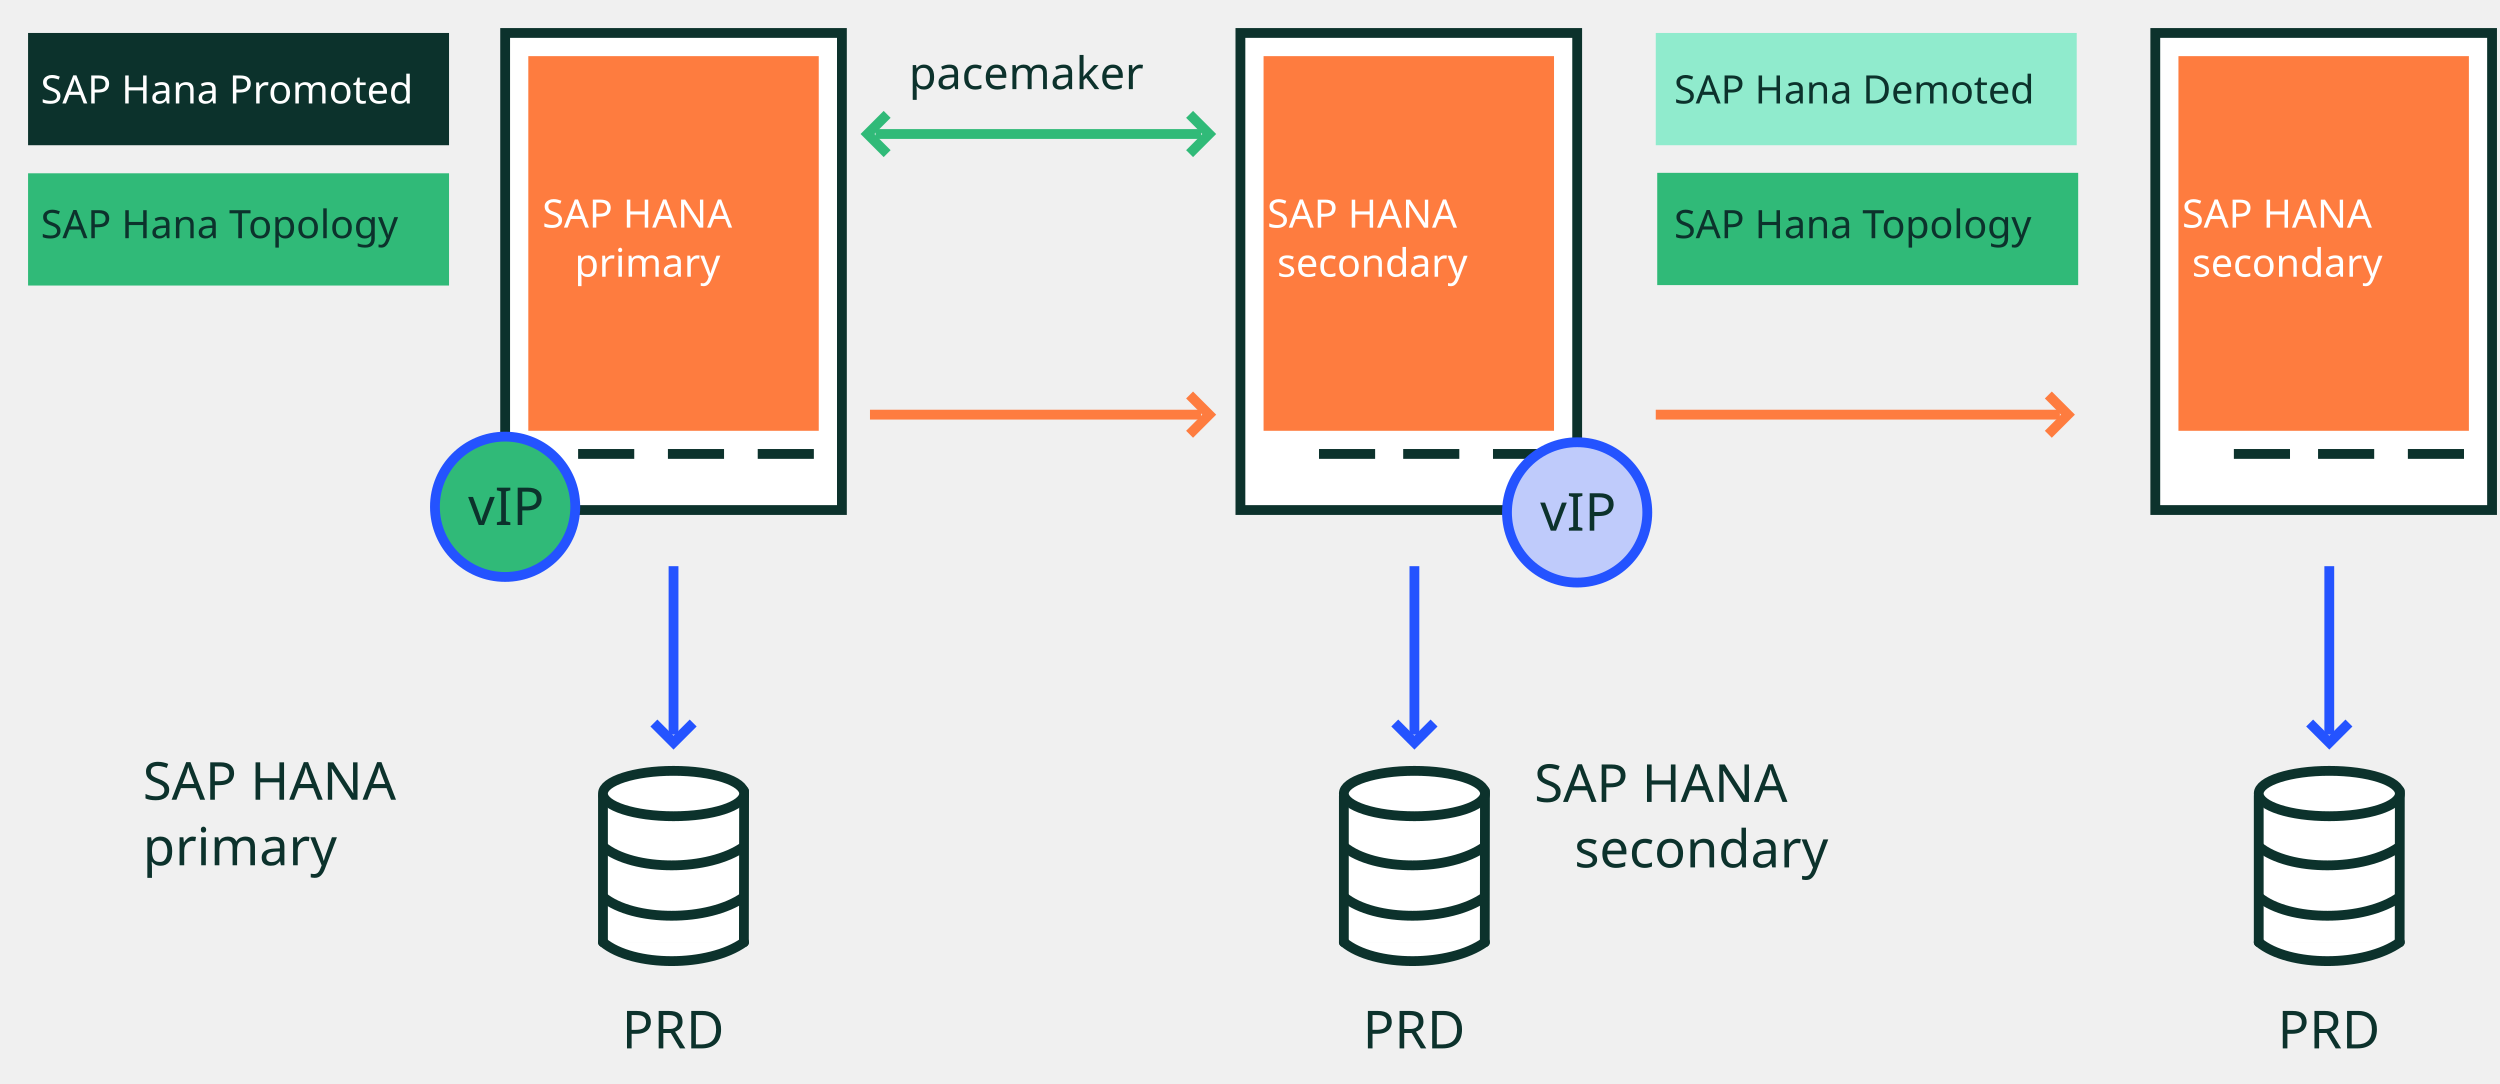
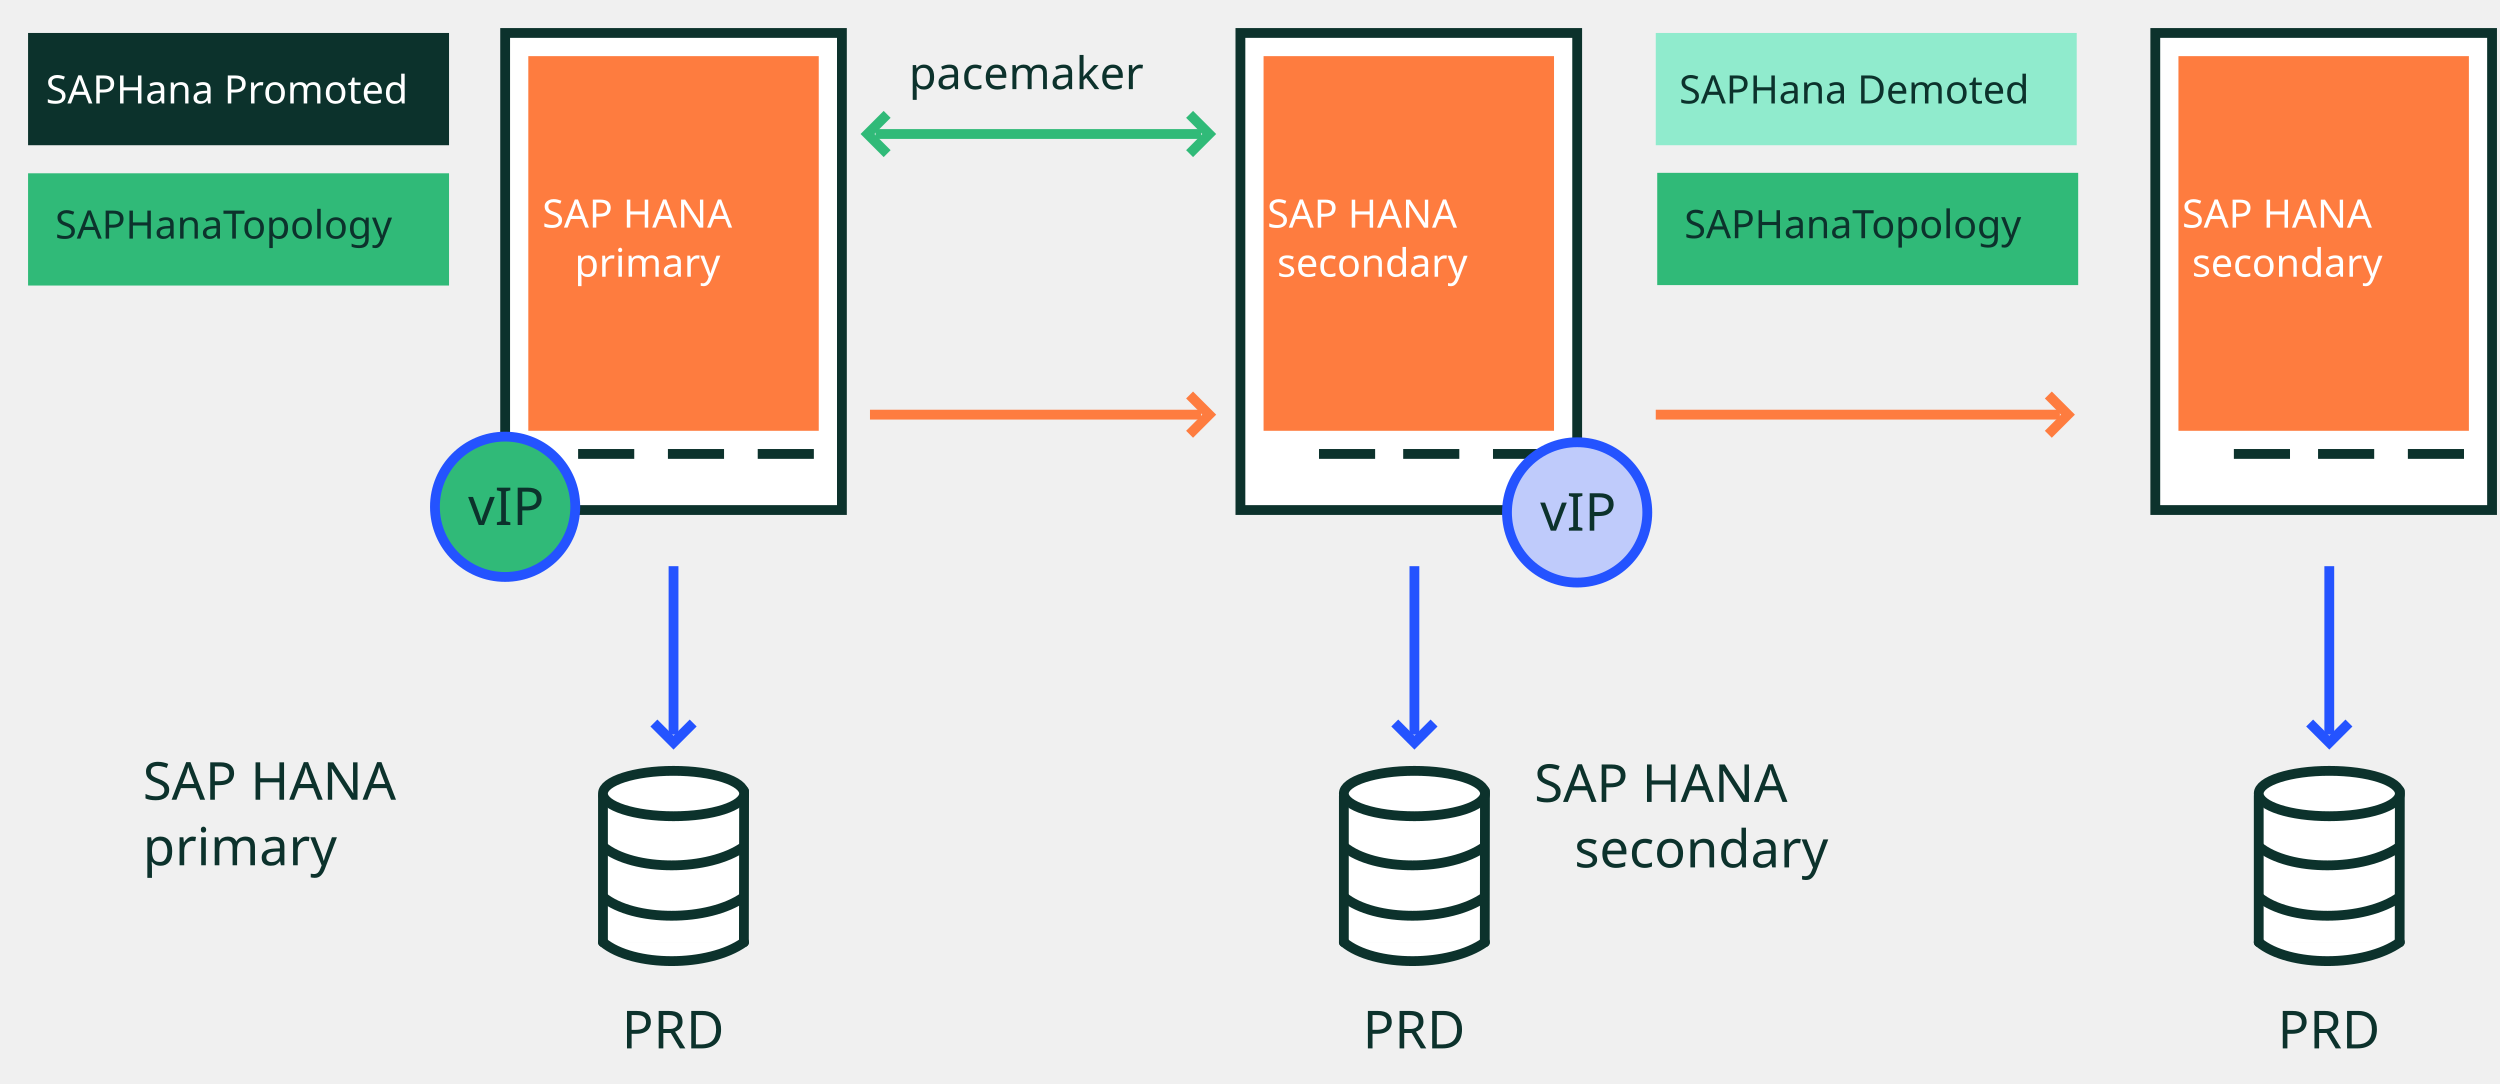
<svg xmlns="http://www.w3.org/2000/svg" width="890.832" height="385.929" viewBox="0 0 235.699 102.11" version="1.1" id="svg8">
  <defs id="defs2">
    <marker style="overflow:visible" id="DotL" refX="0" refY="0" orient="auto">
      <path transform="matrix(0.8,0,0,0.8,5.92,0.8)" style="fill:#0c322c;fill-opacity:1;fill-rule:evenodd;stroke:#0c322c;stroke-width:1pt;stroke-opacity:1" d="m -2.5,-1 c 0,2.76 -2.24,5 -5,5 -2.76,0 -5,-2.24 -5,-5 0,-2.76 2.24,-5 5,-5 2.76,0 5,2.24 5,5 z" id="path965" />
    </marker>
    <marker markerWidth="7.121" markerHeight="11.414" refX="3.561" refY="5.707" orient="auto" id="marker840">
      <path style="fill:none;stroke:#0c322c;stroke-width:2;stroke-linecap:butt;stroke-linejoin:miter;stroke-miterlimit:4;stroke-dasharray:none;stroke-opacity:1" d="M 0.707,0.707 5.707,5.707 l -5,5" id="path838" />
    </marker>
    <marker markerWidth="3.061" markerHeight="4.707" refX="1.53" refY="2.354" orient="auto" id="marker868">
      <path style="fill:none;stroke:#000000;stroke-width:1px;stroke-linecap:butt;stroke-linejoin:miter;stroke-opacity:1" d="M 2.707,0.354 0.707,2.354 2.707,4.354" id="path851-3" />
    </marker>
    <marker markerWidth="3.061" markerHeight="4.707" refX="1.53" refY="2.354" orient="auto" id="marker883">
      <path style="fill:none;stroke:#000000;stroke-width:1px;stroke-linecap:butt;stroke-linejoin:miter;stroke-opacity:1" d="M 0.354,0.354 2.354,2.354 0.354,4.354" id="path851" />
    </marker>
    <marker markerWidth="3.061" markerHeight="4.707" refX="1.53" refY="2.354" orient="auto" id="marker8684506">
      <path style="fill:#0c322c;stroke:#000000;stroke-width:1px;stroke-linecap:butt;stroke-linejoin:miter;stroke-opacity:1" d="M 2.707,0.354 0.707,2.354 2.707,4.354" id="path1208" />
    </marker>
    <marker markerWidth="3.061" markerHeight="4.707" refX="1.53" refY="2.354" orient="auto" id="marker8839976">
      <path style="fill:#0c322c;stroke:#000000;stroke-width:1px;stroke-linecap:butt;stroke-linejoin:miter;stroke-opacity:1" d="M 0.354,0.354 2.354,2.354 0.354,4.354" id="path1211" />
    </marker>
    <marker markerWidth="3.061" markerHeight="4.707" refX="1.53" refY="2.354" orient="auto" id="marker86845062245">
      <path style="fill:#ffffff;stroke:#000000;stroke-width:1px;stroke-linecap:butt;stroke-linejoin:miter;stroke-opacity:1" d="M 2.707,0.354 0.707,2.354 2.707,4.354" id="path1299" />
    </marker>
    <marker markerWidth="3.061" markerHeight="4.707" refX="1.53" refY="2.354" orient="auto" id="marker88399767239">
      <path style="fill:#ffffff;stroke:#000000;stroke-width:1px;stroke-linecap:butt;stroke-linejoin:miter;stroke-opacity:1" d="M 0.354,0.354 2.354,2.354 0.354,4.354" id="path1302" />
    </marker>
    <marker markerWidth="3.061" markerHeight="4.707" refX="1.53" refY="2.354" orient="auto" id="marker868450622454738">
      <path style="fill:#ffffff;stroke:#0c322c;stroke-width:1px;stroke-linecap:butt;stroke-linejoin:miter;stroke-opacity:1" d="M 2.707,0.354 0.707,2.354 2.707,4.354" id="path1414" />
    </marker>
    <marker markerWidth="3.061" markerHeight="4.707" refX="1.53" refY="2.354" orient="auto" id="marker883997672393450">
      <path style="fill:#ffffff;stroke:#0c322c;stroke-width:1px;stroke-linecap:butt;stroke-linejoin:miter;stroke-opacity:1" d="M 0.354,0.354 2.354,2.354 0.354,4.354" id="path1417" />
    </marker>
    <marker markerWidth="3.061" markerHeight="4.707" refX="1.53" refY="2.354" orient="auto" id="marker8684112">
      <path style="fill:#ffffff;fill-opacity:0;stroke:#0c322c;stroke-width:1px;stroke-linecap:butt;stroke-linejoin:miter;stroke-opacity:1" d="M 2.707,0.354 0.707,2.354 2.707,4.354" id="path2096" />
    </marker>
    <marker markerWidth="3.061" markerHeight="4.707" refX="1.53" refY="2.354" orient="auto" id="marker8834579">
      <path style="fill:#ffffff;fill-opacity:0;stroke:#0c322c;stroke-width:1px;stroke-linecap:butt;stroke-linejoin:miter;stroke-opacity:1" d="M 0.354,0.354 2.354,2.354 0.354,4.354" id="path2099" />
    </marker>
    <marker markerWidth="3.061" markerHeight="4.707" refX="1.53" refY="2.354" orient="auto" id="marker8836481">
      <path style="fill:#ffffff;fill-opacity:0;stroke:#0c322c;stroke-width:1px;stroke-linecap:butt;stroke-linejoin:miter;stroke-opacity:1" d="M 0.354,0.354 2.354,2.354 0.354,4.354" id="path2261" />
    </marker>
    <marker markerWidth="3.061" markerHeight="4.707" refX="1.53" refY="2.354" orient="auto" id="marker8836481-7">
      <path style="fill:#ffffff;fill-opacity:0;stroke:#0c322c;stroke-width:1px;stroke-linecap:butt;stroke-linejoin:miter;stroke-opacity:1" d="M 0.354,0.354 2.354,2.354 0.354,4.354" id="path2261-5" />
    </marker>
    <marker markerWidth="3.061" markerHeight="4.707" refX="1.53" refY="2.354" orient="auto" id="marker8834229">
      <path style="fill:none;stroke:#fe7c3f;stroke-width:1px;stroke-linecap:butt;stroke-linejoin:miter;stroke-opacity:1" d="M 0.354,0.354 2.354,2.354 0.354,4.354" id="path1683" />
    </marker>
    <marker markerWidth="3.061" markerHeight="4.707" refX="1.53" refY="2.354" orient="auto" id="marker8689627">
      <path style="fill:none;stroke:#30ba78;stroke-width:1px;stroke-linecap:butt;stroke-linejoin:miter;stroke-opacity:1" d="M 2.707,0.354 0.707,2.354 2.707,4.354" id="path1933" />
    </marker>
    <marker markerWidth="3.061" markerHeight="4.707" refX="1.53" refY="2.354" orient="auto" id="marker8833564">
      <path style="fill:none;stroke:#30ba78;stroke-width:1px;stroke-linecap:butt;stroke-linejoin:miter;stroke-opacity:1" d="M 0.354,0.354 2.354,2.354 0.354,4.354" id="path1936" />
    </marker>
    <marker markerWidth="3.061" markerHeight="4.707" refX="1.53" refY="2.354" orient="auto" id="marker8837229">
      <path style="fill:none;stroke:#2453ff;stroke-width:1px;stroke-linecap:butt;stroke-linejoin:miter;stroke-opacity:1" d="M 0.354,0.354 2.354,2.354 0.354,4.354" id="path2266" />
    </marker>
    <marker markerWidth="3.061" markerHeight="4.707" refX="1.53" refY="2.354" orient="auto" id="marker8832530">
      <path style="fill:none;stroke:#2453ff;stroke-width:1px;stroke-linecap:butt;stroke-linejoin:miter;stroke-opacity:1" d="M 0.354,0.354 2.354,2.354 0.354,4.354" id="path2269" />
    </marker>
    <marker markerWidth="3.061" markerHeight="4.707" refX="1.53" refY="2.354" orient="auto" id="marker8834794">
      <path style="fill:none;stroke:#2453ff;stroke-width:1px;stroke-linecap:butt;stroke-linejoin:miter;stroke-opacity:1" d="M 0.354,0.354 2.354,2.354 0.354,4.354" id="path2272" />
    </marker>
    <marker markerWidth="3.061" markerHeight="4.707" refX="1.53" refY="2.354" orient="auto" id="marker8832530-3">
      <path style="fill:none;stroke:#2453ff;stroke-width:1px;stroke-linecap:butt;stroke-linejoin:miter;stroke-opacity:1" d="M 0.354,0.354 2.354,2.354 0.354,4.354" id="path2269-6" />
    </marker>
    <marker markerWidth="3.061" markerHeight="4.707" refX="1.53" refY="2.354" orient="auto" id="marker8834229-2">
      <path style="fill:none;stroke:#fe7c3f;stroke-width:1px;stroke-linecap:butt;stroke-linejoin:miter;stroke-opacity:1" d="M 0.354,0.354 2.354,2.354 0.354,4.354" id="path1683-2" />
    </marker>
  </defs>
  <g id="layer1" transform="translate(1.5099843e-6,-39.22447)">
    <rect style="fill:#ffffff;stroke:#0c322c;stroke-width:0.926;stroke-linecap:round;stroke-miterlimit:4;stroke-dasharray:none;paint-order:markers fill stroke;stop-color:#000000" id="rect1007" width="31.75" height="44.979" x="47.625" y="42.333" />
    <path style="fill:none;stroke:#0c322c;stroke-width:0.926;stroke-linecap:butt;stroke-linejoin:miter;stroke-miterlimit:4;stroke-dasharray:none;stroke-opacity:1" d="M 62.971,82.021 H 68.263" id="path1009" />
    <path style="fill:none;stroke:#0c322c;stroke-width:0.926;stroke-linecap:butt;stroke-linejoin:miter;stroke-miterlimit:4;stroke-dasharray:none;stroke-opacity:1" d="m 71.438,82.021 h 5.292" id="path1011" />
    <path style="fill:none;stroke:#0c322c;stroke-width:0.926;stroke-linecap:butt;stroke-linejoin:miter;stroke-miterlimit:4;stroke-dasharray:none;stroke-opacity:1" d="M 54.504,82.021 H 59.796" id="path1009-3" />
    <rect style="fill:#fe7c3f;stroke:#fe7c3f;stroke-width:0.926;stroke-linecap:round;stroke-miterlimit:4;stroke-dasharray:none;paint-order:markers fill stroke;stop-color:#000000" id="rect1028" width="26.458" height="34.396" x="50.271" y="44.979" />
    <text xml:space="preserve" style="font-weight:500;font-size:3.704px;line-height:1.25;font-family:Poppins;-inkscape-font-specification:'Poppins, Medium';letter-spacing:0px;fill:#ffffff;stroke-width:0.265" x="63.454" y="60.681" id="text1032">
      <tspan id="tspan1030" x="63.454" y="60.681" style="font-size:3.704px;text-align:center;text-anchor:middle;fill:#ffffff;stroke-width:0.265">SAP HANA</tspan>
      <tspan x="63.454" y="65.311" style="font-size:3.704px;text-align:center;text-anchor:middle;fill:#ffffff;stroke-width:0.265" id="tspan1034">primary</tspan>
    </text>
    <text xml:space="preserve" style="font-weight:500;font-size:4.939px;line-height:1.25;font-family:Poppins;-inkscape-font-specification:'Poppins, Medium';letter-spacing:0px;stroke-width:0.265" x="-29.104" y="116.417" id="text1038">
      <tspan id="tspan1036" x="-29.104" y="116.417" style="stroke-width:0.265" />
    </text>
    <g id="g1058" transform="matrix(0.8639157,0,0,0.8639157,68.19426,90.61361)" style="fill:#0c322c">
      <circle style="fill:#30ba78;stroke:#2453ff;stroke-width:1.072;stroke-linecap:round;stroke-miterlimit:4;stroke-dasharray:none;paint-order:markers fill stroke;stop-color:#000000" id="path1049" cx="-23.814" cy="-4.178" r="7.657" />
      <text xml:space="preserve" style="font-weight:500;font-size:5.717px;line-height:1.25;font-family:Poppins;-inkscape-font-specification:'Poppins, Medium';letter-spacing:0px;stroke-width:0.306" x="-27.847" y="-2.191" id="text1053">
        <tspan id="tspan1051" x="-27.847" y="-2.191" style="stroke-width:0.306">vIP</tspan>
      </text>
    </g>
    <g id="g1273" transform="translate(-68.37224,-26.50417)">
      <g id="g1600-5-8" transform="matrix(0.8639157,0,0,0.8639157,191.5663,116.0574)" style="fill:#0c322c">
        <g id="g1047-6-9" transform="translate(-46.81439,0.9572171)">
          <rect style="fill:#ffffff;fill-opacity:1;stroke:none;stroke-width:1.072;stroke-linecap:square;stroke-miterlimit:4;stroke-dasharray:none;paint-order:fill markers stroke;stop-color:#000000" id="rect2335-2-7" width="16.5" height="16.5" x="50.32" y="27.11" />
          <path style="fill:#ffffff;fill-opacity:1;stroke:#0c322c;stroke-width:1.072;stroke-linecap:round;stroke-linejoin:round;stroke-miterlimit:4;stroke-dasharray:none;stroke-opacity:1" d="M 50.87,27.66 V 43.61 Z" id="path939-9-3" />
          <path style="fill:#ffffff;fill-opacity:1;stroke:#0c322c;stroke-width:1.072;stroke-linecap:round;stroke-linejoin:round;stroke-miterlimit:4;stroke-dasharray:none;stroke-opacity:1" d="M 66.27,27.11 66.251,43.613 Z" id="path937-1-6" />
          <path style="fill:#ffffff;fill-opacity:1;stroke:#0c322c;stroke-width:1.072;stroke-linecap:round;stroke-linejoin:miter;stroke-miterlimit:4;stroke-dasharray:none;stroke-opacity:1" d="m 58.57,24.91 c -4.253,0 -7.7,1.108 -7.7,2.475 1e-6,1.367 3.447,2.475 7.7,2.475 4.253,0 7.7,-1.108 7.7,-2.475 0,-1.367 -3.447,-2.475 -7.7,-2.475 z" id="path2144-2-1" />
          <path style="fill:#ffffff;fill-opacity:1;stroke:#0c322c;stroke-width:1.072;stroke-linecap:round;stroke-linejoin:miter;stroke-miterlimit:4;stroke-dasharray:none;stroke-opacity:1" d="m 50.87,43.61 c 3.3,2.75 11.55,2.75 15.4,0" id="path2153-70-2" />
          <path style="fill:none;stroke:#0c322c;stroke-width:1.072;stroke-linecap:butt;stroke-linejoin:miter;stroke-miterlimit:4;stroke-dasharray:none;stroke-opacity:1" d="m 50.87,38.66 c 3.3,2.75 11.55,2.75 15.4,0" id="path2153-2-9-9" />
          <path style="fill:none;stroke:#0c322c;stroke-width:1.072;stroke-linecap:butt;stroke-linejoin:miter;stroke-miterlimit:4;stroke-dasharray:none;stroke-opacity:1" d="m 50.87,33.16 c 3.3,2.75 11.55,2.75 15.4,0" id="path2153-7-3-3" />
        </g>
      </g>
      <text xml:space="preserve" style="font-weight:500;font-size:4.939px;line-height:1.25;font-family:Poppins;-inkscape-font-specification:'Poppins, Medium';letter-spacing:0px;fill:#0c322c;stroke-width:0.265" x="196.85" y="164.571" id="text1110-3-1">
        <tspan id="tspan1108-7-9" x="196.85" y="164.571" style="fill:#0c322c;stroke-width:0.265">PRD</tspan>
      </text>
    </g>
    <g id="g1348" transform="translate(-0.6388732,0.5291667)">
      <g id="g1286-4" transform="translate(-108.4792,-0.5749994)">
        <g id="g1600-5-7" transform="matrix(0.8639157,0,0,0.8639157,162.4622,89.59906)" style="fill:#0c322c">
          <g id="g1047-6-8" transform="translate(-46.81439,0.9572171)">
            <rect style="fill:#ffffff;fill-opacity:1;stroke:none;stroke-width:1.072;stroke-linecap:square;stroke-miterlimit:4;stroke-dasharray:none;paint-order:fill markers stroke;stop-color:#000000" id="rect2335-2-4" width="16.5" height="16.5" x="50.32" y="27.11" />
            <path style="fill:#ffffff;fill-opacity:1;stroke:#0c322c;stroke-width:1.072;stroke-linecap:round;stroke-linejoin:round;stroke-miterlimit:4;stroke-dasharray:none;stroke-opacity:1" d="M 50.87,27.66 V 43.61 Z" id="path939-9-5" />
            <path style="fill:#ffffff;fill-opacity:1;stroke:#0c322c;stroke-width:1.072;stroke-linecap:round;stroke-linejoin:round;stroke-miterlimit:4;stroke-dasharray:none;stroke-opacity:1" d="M 66.27,27.11 66.251,43.613 Z" id="path937-1-0" />
            <path style="fill:#ffffff;fill-opacity:1;stroke:#0c322c;stroke-width:1.072;stroke-linecap:round;stroke-linejoin:miter;stroke-miterlimit:4;stroke-dasharray:none;stroke-opacity:1" d="m 58.57,24.91 c -4.253,0 -7.7,1.108 -7.7,2.475 1e-6,1.367 3.447,2.475 7.7,2.475 4.253,0 7.7,-1.108 7.7,-2.475 0,-1.367 -3.447,-2.475 -7.7,-2.475 z" id="path2144-2-3" />
            <path style="fill:#ffffff;fill-opacity:1;stroke:#0c322c;stroke-width:1.072;stroke-linecap:round;stroke-linejoin:miter;stroke-miterlimit:4;stroke-dasharray:none;stroke-opacity:1" d="m 50.87,43.61 c 3.3,2.75 11.55,2.75 15.4,0" id="path2153-70-6" />
            <path style="fill:none;stroke:#0c322c;stroke-width:1.072;stroke-linecap:butt;stroke-linejoin:miter;stroke-miterlimit:4;stroke-dasharray:none;stroke-opacity:1" d="m 50.87,38.66 c 3.3,2.75 11.55,2.75 15.4,0" id="path2153-2-9-1" />
            <path style="fill:none;stroke:#0c322c;stroke-width:1.072;stroke-linecap:butt;stroke-linejoin:miter;stroke-miterlimit:4;stroke-dasharray:none;stroke-opacity:1" d="m 50.87,33.16 c 3.3,2.75 11.55,2.75 15.4,0" id="path2153-7-3-0" />
          </g>
        </g>
        <text xml:space="preserve" style="font-weight:500;font-size:4.939px;line-height:1.25;font-family:Poppins;-inkscape-font-specification:'Poppins, Medium';letter-spacing:0px;fill:#0c322c;stroke-width:0.265" x="167.746" y="138.113" id="text1110-3-6">
          <tspan id="tspan1108-7-3" x="167.746" y="138.113" style="fill:#0c322c;stroke-width:0.265">PRD</tspan>
        </text>
      </g>
    </g>
    <text xml:space="preserve" style="font-weight:500;font-size:4.939px;line-height:1.25;font-family:Poppins;-inkscape-font-specification:'Poppins, Medium';letter-spacing:0px;stroke-width:0.265" x="13.469" y="114.625" id="text1352">
      <tspan id="tspan1350" x="13.469" y="114.625" style="fill:#0c322c;stroke-width:0.265">SAP HANA </tspan>
      <tspan x="13.469" y="120.799" style="fill:#0c322c;stroke-width:0.265" id="tspan1354">primary</tspan>
    </text>
    <text xml:space="preserve" style="font-weight:500;font-size:4.939px;line-height:1.25;font-family:Poppins;-inkscape-font-specification:'Poppins, Medium';text-align:end;letter-spacing:0px;text-anchor:end;stroke-width:0.265" x="178.793" y="114.829" id="text1352-2">
      <tspan id="tspan1350-0" x="178.793" y="114.829" style="text-align:end;text-anchor:end;fill:#0c322c;stroke-width:0.265">SAP HANA </tspan>
      <tspan x="178.793" y="121.003" style="text-align:end;text-anchor:end;fill:#0c322c;stroke-width:0.265" id="tspan1354-6">secondary</tspan>
    </text>
    <text xml:space="preserve" style="font-weight:500;font-size:4.939px;line-height:1.25;font-family:Poppins;-inkscape-font-specification:'Poppins, Medium';letter-spacing:0px;stroke-width:0.265" x="209.622" y="144.39" id="text1379">
      <tspan id="tspan1377" x="209.622" y="144.39" style="stroke-width:0.265" />
    </text>
    <path style="fill:#0c322c;stroke:#30ba78;stroke-width:0.926;stroke-linecap:butt;stroke-linejoin:miter;stroke-miterlimit:4;stroke-dasharray:none;stroke-opacity:1;marker-start:url(#marker8689627);marker-end:url(#marker8833564)" d="M 82.55,51.858 H 113.242" id="path1651" />
    <path style="fill:#0c322c;stroke:#fe7c3f;stroke-width:0.926;stroke-linecap:butt;stroke-linejoin:miter;stroke-miterlimit:4;stroke-dasharray:none;stroke-opacity:1;marker-end:url(#marker8834229)" d="M 82.021,78.317 H 113.242" id="path1653" />
    <g id="g2220" transform="translate(-5.323398)">
      <text xml:space="preserve" style="font-weight:500;font-size:4.233px;line-height:1.25;font-family:Poppins;-inkscape-font-specification:'Poppins, Medium';letter-spacing:0px;stroke-width:0.265" x="91.017" y="47.625" id="text2210">
        <tspan id="tspan2208" x="91.017" y="47.625" style="font-size:4.233px;fill:#0c322c;stroke-width:0.265">pacemaker</tspan>
      </text>
    </g>
    <path style="fill:none;stroke:#2453ff;stroke-width:0.926;stroke-linecap:butt;stroke-linejoin:miter;stroke-miterlimit:4;stroke-dasharray:none;stroke-opacity:1;marker-end:url(#marker8834794)" d="m 63.5,92.604 -2e-6,15.875" id="path2226" />
    <path style="fill:none;stroke:#2453ff;stroke-width:0.926;stroke-linecap:butt;stroke-linejoin:miter;stroke-miterlimit:4;stroke-dasharray:none;stroke-opacity:1;marker-end:url(#marker8832530)" d="M 133.35,92.604 V 108.479" id="path2228" />
    <rect style="fill:#0c322c;stroke:none;stroke-width:0.926;stroke-linecap:round;stroke-miterlimit:4;stroke-dasharray:none;paint-order:markers fill stroke;stop-color:#000000" id="rect2548" width="39.688" height="10.583" x="2.646" y="42.333" />
    <rect style="fill:#30ba78;stroke:none;stroke-width:0.926;stroke-linecap:round;stroke-miterlimit:4;stroke-dasharray:none;paint-order:markers fill stroke;stop-color:#000000" id="rect2548-5" width="39.688" height="10.583" x="2.646" y="55.562" />
    <rect style="fill:#90ebcd;stroke:none;stroke-width:0.926;stroke-linecap:round;stroke-miterlimit:4;stroke-dasharray:none;paint-order:markers fill stroke;stop-color:#000000" id="rect2548-5-5-4" width="39.688" height="10.583" x="156.105" y="42.333" />
    <rect style="fill:#30ba78;stroke:none;stroke-width:0.926;stroke-linecap:round;stroke-miterlimit:4;stroke-dasharray:none;paint-order:markers fill stroke;stop-color:#000000" id="rect2548-5-5-7" width="39.688" height="10.583" x="156.242" y="55.52" />
-     <text xml:space="preserve" style="font-weight:500;font-size:3.704px;line-height:1.25;font-family:Poppins;-inkscape-font-specification:'Poppins, Medium';letter-spacing:0px;stroke-width:0.265" x="157.837" y="48.979" id="text2622">
-       <tspan id="tspan2620" x="157.837" y="48.979" style="font-size:3.704px;fill:#0c322c;stroke-width:0.265">SAP Hana Demoted</tspan>
-     </text>
-     <text xml:space="preserve" style="font-weight:500;font-size:3.704px;line-height:1.25;font-family:Poppins;-inkscape-font-specification:'Poppins, Medium';letter-spacing:0px;stroke-width:0.265" x="157.837" y="61.679" id="text2622-5">
-       <tspan id="tspan2620-6" x="157.837" y="61.679" style="font-size:3.704px;fill:#0c322c;stroke-width:0.265">SAP Hana Topology</tspan>
+     <text xml:space="preserve" style="font-weight:500;font-size:3.704px;line-height:1.25;font-family:Poppins;-inkscape-font-specification:'Poppins, Medium';letter-spacing:0px;stroke-width:0.265" x="158.318" y="48.979" id="text2622">
+       <tspan id="tspan2620" x="158.318" y="48.979" style="font-size:3.704px;fill:#0c322c;stroke-width:0.265">SAPHana Demoted</tspan>
+     </text>
+     <text xml:space="preserve" style="font-weight:500;font-size:3.704px;line-height:1.25;font-family:Poppins;-inkscape-font-specification:'Poppins, Medium';letter-spacing:0px;stroke-width:0.265" x="158.8" y="61.679" id="text2622-5">
+       <tspan id="tspan2620-6" x="158.8" y="61.679" style="font-size:3.704px;fill:#0c322c;stroke-width:0.265">SAPHanaTopology</tspan>
    </text>
    <g id="g1114" transform="translate(-39.68752)">
      <rect style="fill:#ffffff;stroke:#0c322c;stroke-width:0.926;stroke-linecap:round;stroke-miterlimit:4;stroke-dasharray:none;paint-order:markers fill stroke;stop-color:#000000" id="rect1007-6" width="31.75" height="44.979" x="156.633" y="42.333" />
      <path style="fill:none;stroke:#0c322c;stroke-width:0.926;stroke-linecap:butt;stroke-linejoin:miter;stroke-miterlimit:4;stroke-dasharray:none;stroke-opacity:1" d="m 171.979,82.021 h 5.292" id="path1009-0" />
      <path style="fill:none;stroke:#0c322c;stroke-width:0.926;stroke-linecap:butt;stroke-linejoin:miter;stroke-miterlimit:4;stroke-dasharray:none;stroke-opacity:1" d="m 180.446,82.021 h 5.292" id="path1011-6" />
      <text xml:space="preserve" style="font-weight:500;font-size:3.704px;line-height:1.25;font-family:Poppins;-inkscape-font-specification:'Poppins, Medium';letter-spacing:0px;fill:#ffffff;stroke-width:0.265" x="172.048" y="56.643" id="text1032-1">
        <tspan id="tspan1030-8" x="172.048" y="56.643" style="font-size:3.704px;text-align:center;text-anchor:middle;fill:#ffffff;stroke-width:0.265">SAP HANA</tspan>
        <tspan x="172.048" y="61.273" style="font-size:3.704px;text-align:center;text-anchor:middle;fill:#ffffff;stroke-width:0.265" id="tspan1034-7">QAS</tspan>
      </text>
      <rect style="fill:#fe7c3f;stroke:#fe7c3f;stroke-width:0.926;stroke-linecap:round;stroke-miterlimit:4;stroke-dasharray:none;paint-order:markers fill stroke;stop-color:#000000" id="rect1028-6-5" width="26.458" height="34.396" x="159.279" y="44.979" />
      <text xml:space="preserve" style="font-weight:500;font-size:3.704px;line-height:1.25;font-family:Poppins;-inkscape-font-specification:'Poppins, Medium';letter-spacing:0px;fill:#ffffff;stroke-width:0.265" x="172.445" y="60.686" id="text1032-1-9">
        <tspan id="tspan1030-8-2" x="172.445" y="60.686" style="font-size:3.704px;text-align:center;text-anchor:middle;fill:#ffffff;stroke-width:0.265">SAP HANA</tspan>
        <tspan x="172.445" y="65.316" style="font-size:3.704px;text-align:center;text-anchor:middle;fill:#ffffff;stroke-width:0.265" id="tspan1034-7-2">secondary</tspan>
      </text>
      <g id="g1058-9" transform="matrix(0.8639157,0,0,0.8639157,208.9528,91.14277)" style="fill:#0c322c">
        <circle style="fill:#bfcbfb;stroke:#2453ff;stroke-width:1.072;stroke-linecap:round;stroke-miterlimit:4;stroke-dasharray:none;paint-order:markers fill stroke;stop-color:#000000" id="path1049-2" cx="-23.814" cy="-4.178" r="7.657" />
        <text xml:space="preserve" style="font-weight:500;font-size:5.717px;line-height:1.25;font-family:Poppins;-inkscape-font-specification:'Poppins, Medium';letter-spacing:0px;stroke-width:0.306" x="-27.847" y="-2.191" id="text1053-0">
          <tspan id="tspan1051-2" x="-27.847" y="-2.191" style="stroke-width:0.306">vIP</tspan>
        </text>
      </g>
      <path style="fill:none;stroke:#0c322c;stroke-width:0.926;stroke-linecap:butt;stroke-linejoin:miter;stroke-miterlimit:4;stroke-dasharray:none;stroke-opacity:1" d="m 164.042,82.021 h 5.292" id="path1009-3-6" />
    </g>
-     <text xml:space="preserve" style="font-weight:500;font-size:3.704px;line-height:1.25;font-family:Poppins;-inkscape-font-specification:'Poppins, Medium';letter-spacing:0px;stroke-width:0.265" x="3.849" y="61.679" id="text2622-5-9">
-       <tspan id="tspan2620-6-3" x="3.849" y="61.679" style="font-size:3.704px;fill:#0c322c;stroke-width:0.265">SAP Hana Topology</tspan>
-     </text>
-     <text xml:space="preserve" style="font-weight:500;font-size:3.704px;line-height:1.25;font-family:Poppins;-inkscape-font-specification:'Poppins, Medium';letter-spacing:0px;fill:#ffffff;stroke-width:0.265" x="3.839" y="48.979" id="text2622-5-9-7">
-       <tspan id="tspan2620-6-3-4" x="3.839" y="48.979" style="font-size:3.704px;fill:#ffffff;stroke-width:0.265">SAP Hana Promoted</tspan>
+     <text xml:space="preserve" style="font-weight:500;font-size:3.704px;line-height:1.25;font-family:Poppins;-inkscape-font-specification:'Poppins, Medium';letter-spacing:0px;stroke-width:0.265" x="5.204" y="61.721" id="text2622-5-9">
+       <tspan id="tspan2620-6-3" x="5.204" y="61.721" style="font-size:3.704px;fill:#0c322c;stroke-width:0.265">SAPHanaTopology</tspan>
+     </text>
+     <text xml:space="preserve" style="font-weight:500;font-size:3.704px;line-height:1.25;font-family:Poppins;-inkscape-font-specification:'Poppins, Medium';letter-spacing:0px;fill:#ffffff;stroke-width:0.265" x="4.321" y="48.979" id="text2622-5-9-7">
+       <tspan id="tspan2620-6-3-4" x="4.321" y="48.979" style="font-size:3.704px;fill:#ffffff;stroke-width:0.265">SAPHana Promoted</tspan>
    </text>
    <g id="g1273-7" transform="translate(17.88193,-26.50416)">
      <g id="g1600-5-8-5" transform="matrix(0.8639157,0,0,0.8639157,191.5663,116.0574)" style="fill:#0c322c">
        <g id="g1047-6-9-3" transform="translate(-46.81439,0.9572171)">
          <rect style="fill:#ffffff;fill-opacity:1;stroke:none;stroke-width:1.072;stroke-linecap:square;stroke-miterlimit:4;stroke-dasharray:none;paint-order:fill markers stroke;stop-color:#000000" id="rect2335-2-7-5" width="16.5" height="16.5" x="50.32" y="27.11" />
          <path style="fill:#ffffff;fill-opacity:1;stroke:#0c322c;stroke-width:1.072;stroke-linecap:round;stroke-linejoin:round;stroke-miterlimit:4;stroke-dasharray:none;stroke-opacity:1" d="M 50.87,27.66 V 43.61 Z" id="path939-9-3-6" />
          <path style="fill:#ffffff;fill-opacity:1;stroke:#0c322c;stroke-width:1.072;stroke-linecap:round;stroke-linejoin:round;stroke-miterlimit:4;stroke-dasharray:none;stroke-opacity:1" d="M 66.27,27.11 66.251,43.613 Z" id="path937-1-6-2" />
          <path style="fill:#ffffff;fill-opacity:1;stroke:#0c322c;stroke-width:1.072;stroke-linecap:round;stroke-linejoin:miter;stroke-miterlimit:4;stroke-dasharray:none;stroke-opacity:1" d="m 58.57,24.91 c -4.253,0 -7.7,1.108 -7.7,2.475 1e-6,1.367 3.447,2.475 7.7,2.475 4.253,0 7.7,-1.108 7.7,-2.475 0,-1.367 -3.447,-2.475 -7.7,-2.475 z" id="path2144-2-1-9" />
          <path style="fill:#ffffff;fill-opacity:1;stroke:#0c322c;stroke-width:1.072;stroke-linecap:round;stroke-linejoin:miter;stroke-miterlimit:4;stroke-dasharray:none;stroke-opacity:1" d="m 50.87,43.61 c 3.3,2.75 11.55,2.75 15.4,0" id="path2153-70-2-1" />
          <path style="fill:none;stroke:#0c322c;stroke-width:1.072;stroke-linecap:butt;stroke-linejoin:miter;stroke-miterlimit:4;stroke-dasharray:none;stroke-opacity:1" d="m 50.87,38.66 c 3.3,2.75 11.55,2.75 15.4,0" id="path2153-2-9-9-2" />
          <path style="fill:none;stroke:#0c322c;stroke-width:1.072;stroke-linecap:butt;stroke-linejoin:miter;stroke-miterlimit:4;stroke-dasharray:none;stroke-opacity:1" d="m 50.87,33.16 c 3.3,2.75 11.55,2.75 15.4,0" id="path2153-7-3-3-7" />
        </g>
      </g>
      <text xml:space="preserve" style="font-weight:500;font-size:4.939px;line-height:1.25;font-family:Poppins;-inkscape-font-specification:'Poppins, Medium';letter-spacing:0px;fill:#0c322c;stroke-width:0.265" x="196.85" y="164.571" id="text1110-3-1-0">
        <tspan id="tspan1108-7-9-9" x="196.85" y="164.571" style="fill:#0c322c;stroke-width:0.265">PRD</tspan>
      </text>
    </g>
    <path style="fill:none;stroke:#2453ff;stroke-width:0.926;stroke-linecap:butt;stroke-linejoin:miter;stroke-miterlimit:4;stroke-dasharray:none;stroke-opacity:1;marker-end:url(#marker8832530-3)" d="M 219.604,92.604 V 108.479" id="path2228-3" />
    <g id="g1114-6" transform="translate(46.56665)">
      <rect style="fill:#ffffff;stroke:#0c322c;stroke-width:0.926;stroke-linecap:round;stroke-miterlimit:4;stroke-dasharray:none;paint-order:markers fill stroke;stop-color:#000000" id="rect1007-6-0" width="31.75" height="44.979" x="156.633" y="42.333" />
      <path style="fill:none;stroke:#0c322c;stroke-width:0.926;stroke-linecap:butt;stroke-linejoin:miter;stroke-miterlimit:4;stroke-dasharray:none;stroke-opacity:1" d="m 171.979,82.021 h 5.292" id="path1009-0-6" />
      <path style="fill:none;stroke:#0c322c;stroke-width:0.926;stroke-linecap:butt;stroke-linejoin:miter;stroke-miterlimit:4;stroke-dasharray:none;stroke-opacity:1" d="m 180.446,82.021 h 5.292" id="path1011-6-2" />
      <text xml:space="preserve" style="font-weight:500;font-size:3.704px;line-height:1.25;font-family:Poppins;-inkscape-font-specification:'Poppins, Medium';letter-spacing:0px;fill:#ffffff;stroke-width:0.265" x="172.048" y="56.643" id="text1032-1-6">
        <tspan id="tspan1030-8-1" x="172.048" y="56.643" style="font-size:3.704px;text-align:center;text-anchor:middle;fill:#ffffff;stroke-width:0.265">SAP HANA</tspan>
        <tspan x="172.048" y="61.273" style="font-size:3.704px;text-align:center;text-anchor:middle;fill:#ffffff;stroke-width:0.265" id="tspan1034-7-8">QAS</tspan>
      </text>
      <rect style="fill:#fe7c3f;stroke:#fe7c3f;stroke-width:0.926;stroke-linecap:round;stroke-miterlimit:4;stroke-dasharray:none;paint-order:markers fill stroke;stop-color:#000000" id="rect1028-6-5-7" width="26.458" height="34.396" x="159.279" y="44.979" />
      <text xml:space="preserve" style="font-weight:500;font-size:3.704px;line-height:1.25;font-family:Poppins;-inkscape-font-specification:'Poppins, Medium';letter-spacing:0px;fill:#ffffff;stroke-width:0.265" x="172.445" y="60.686" id="text1032-1-9-9">
        <tspan id="tspan1030-8-2-2" x="172.445" y="60.686" style="font-size:3.704px;text-align:center;text-anchor:middle;fill:#ffffff;stroke-width:0.265">SAP HANA</tspan>
        <tspan x="172.445" y="65.316" style="font-size:3.704px;text-align:center;text-anchor:middle;fill:#ffffff;stroke-width:0.265" id="tspan1034-7-2-0">secondary</tspan>
      </text>
      <path style="fill:none;stroke:#0c322c;stroke-width:0.926;stroke-linecap:butt;stroke-linejoin:miter;stroke-miterlimit:4;stroke-dasharray:none;stroke-opacity:1" d="m 164.042,82.021 h 5.292" id="path1009-3-6-9" />
    </g>
    <path style="fill:#0c322c;stroke:#fe7c3f;stroke-width:0.926;stroke-linecap:butt;stroke-linejoin:miter;stroke-miterlimit:4;stroke-dasharray:none;stroke-opacity:1;marker-end:url(#marker8834229-2)" d="M 156.104,78.317 H 194.204" id="path1653-8" />
  </g>
</svg>
